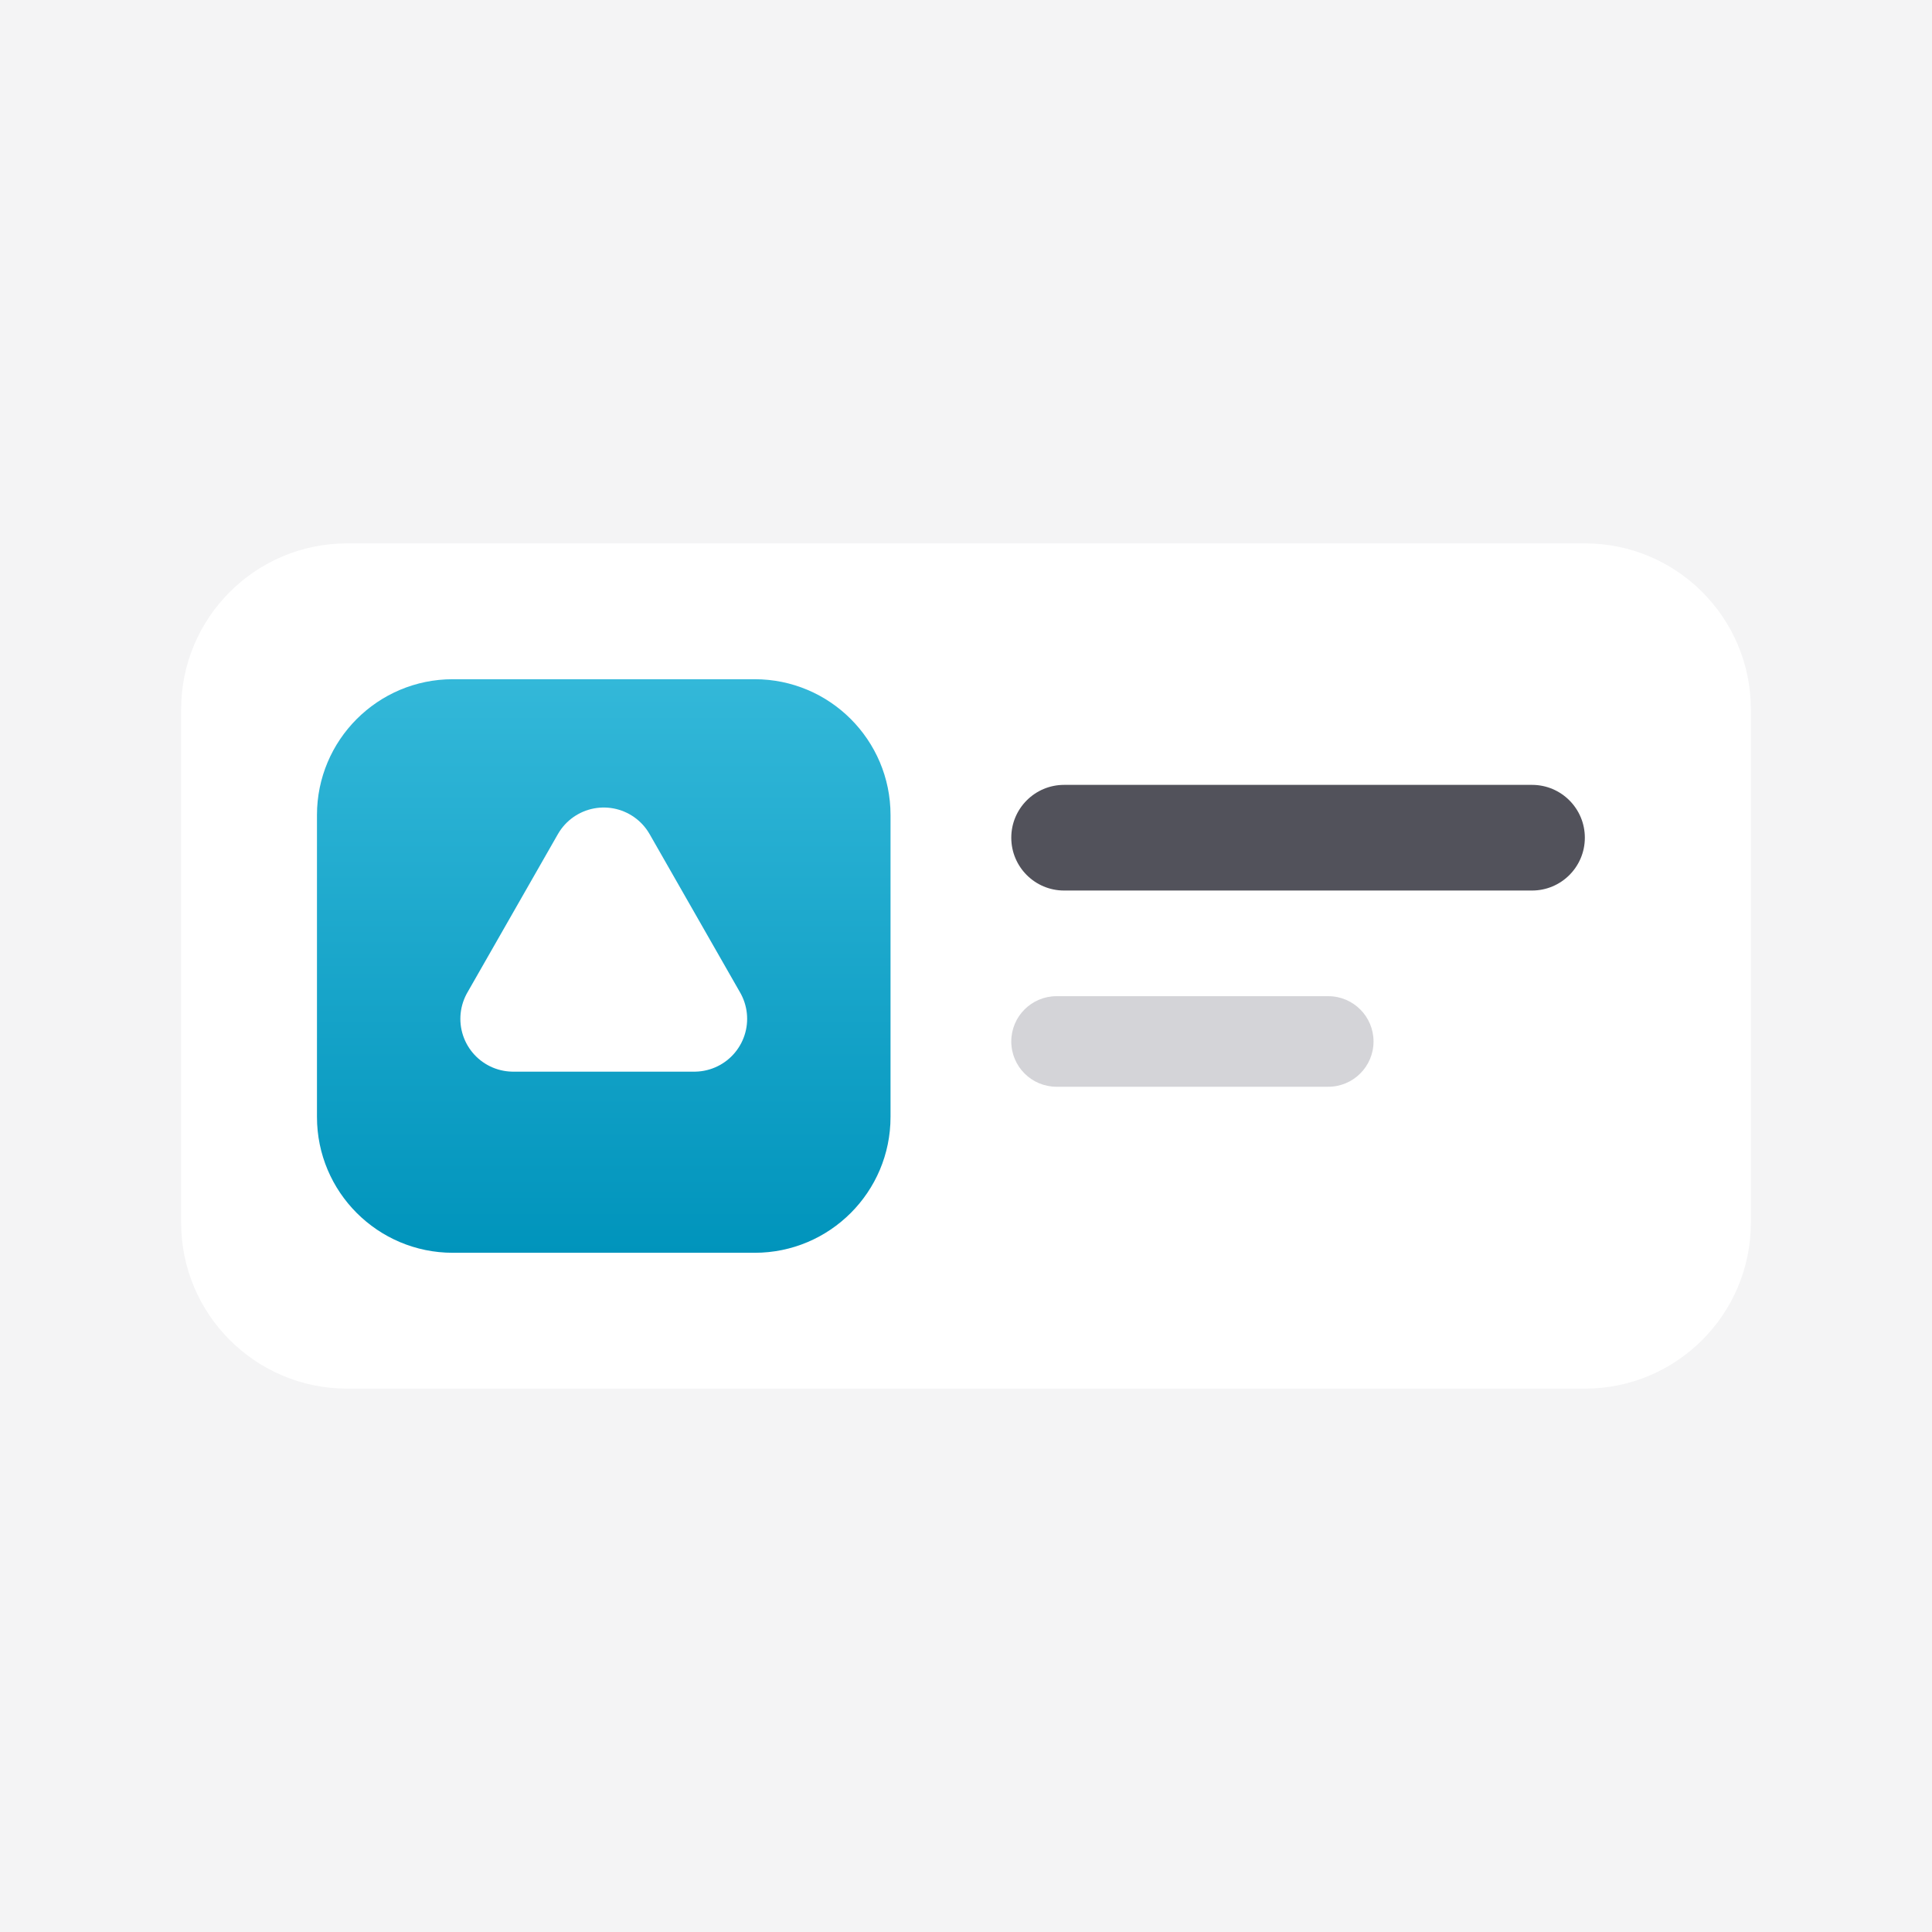
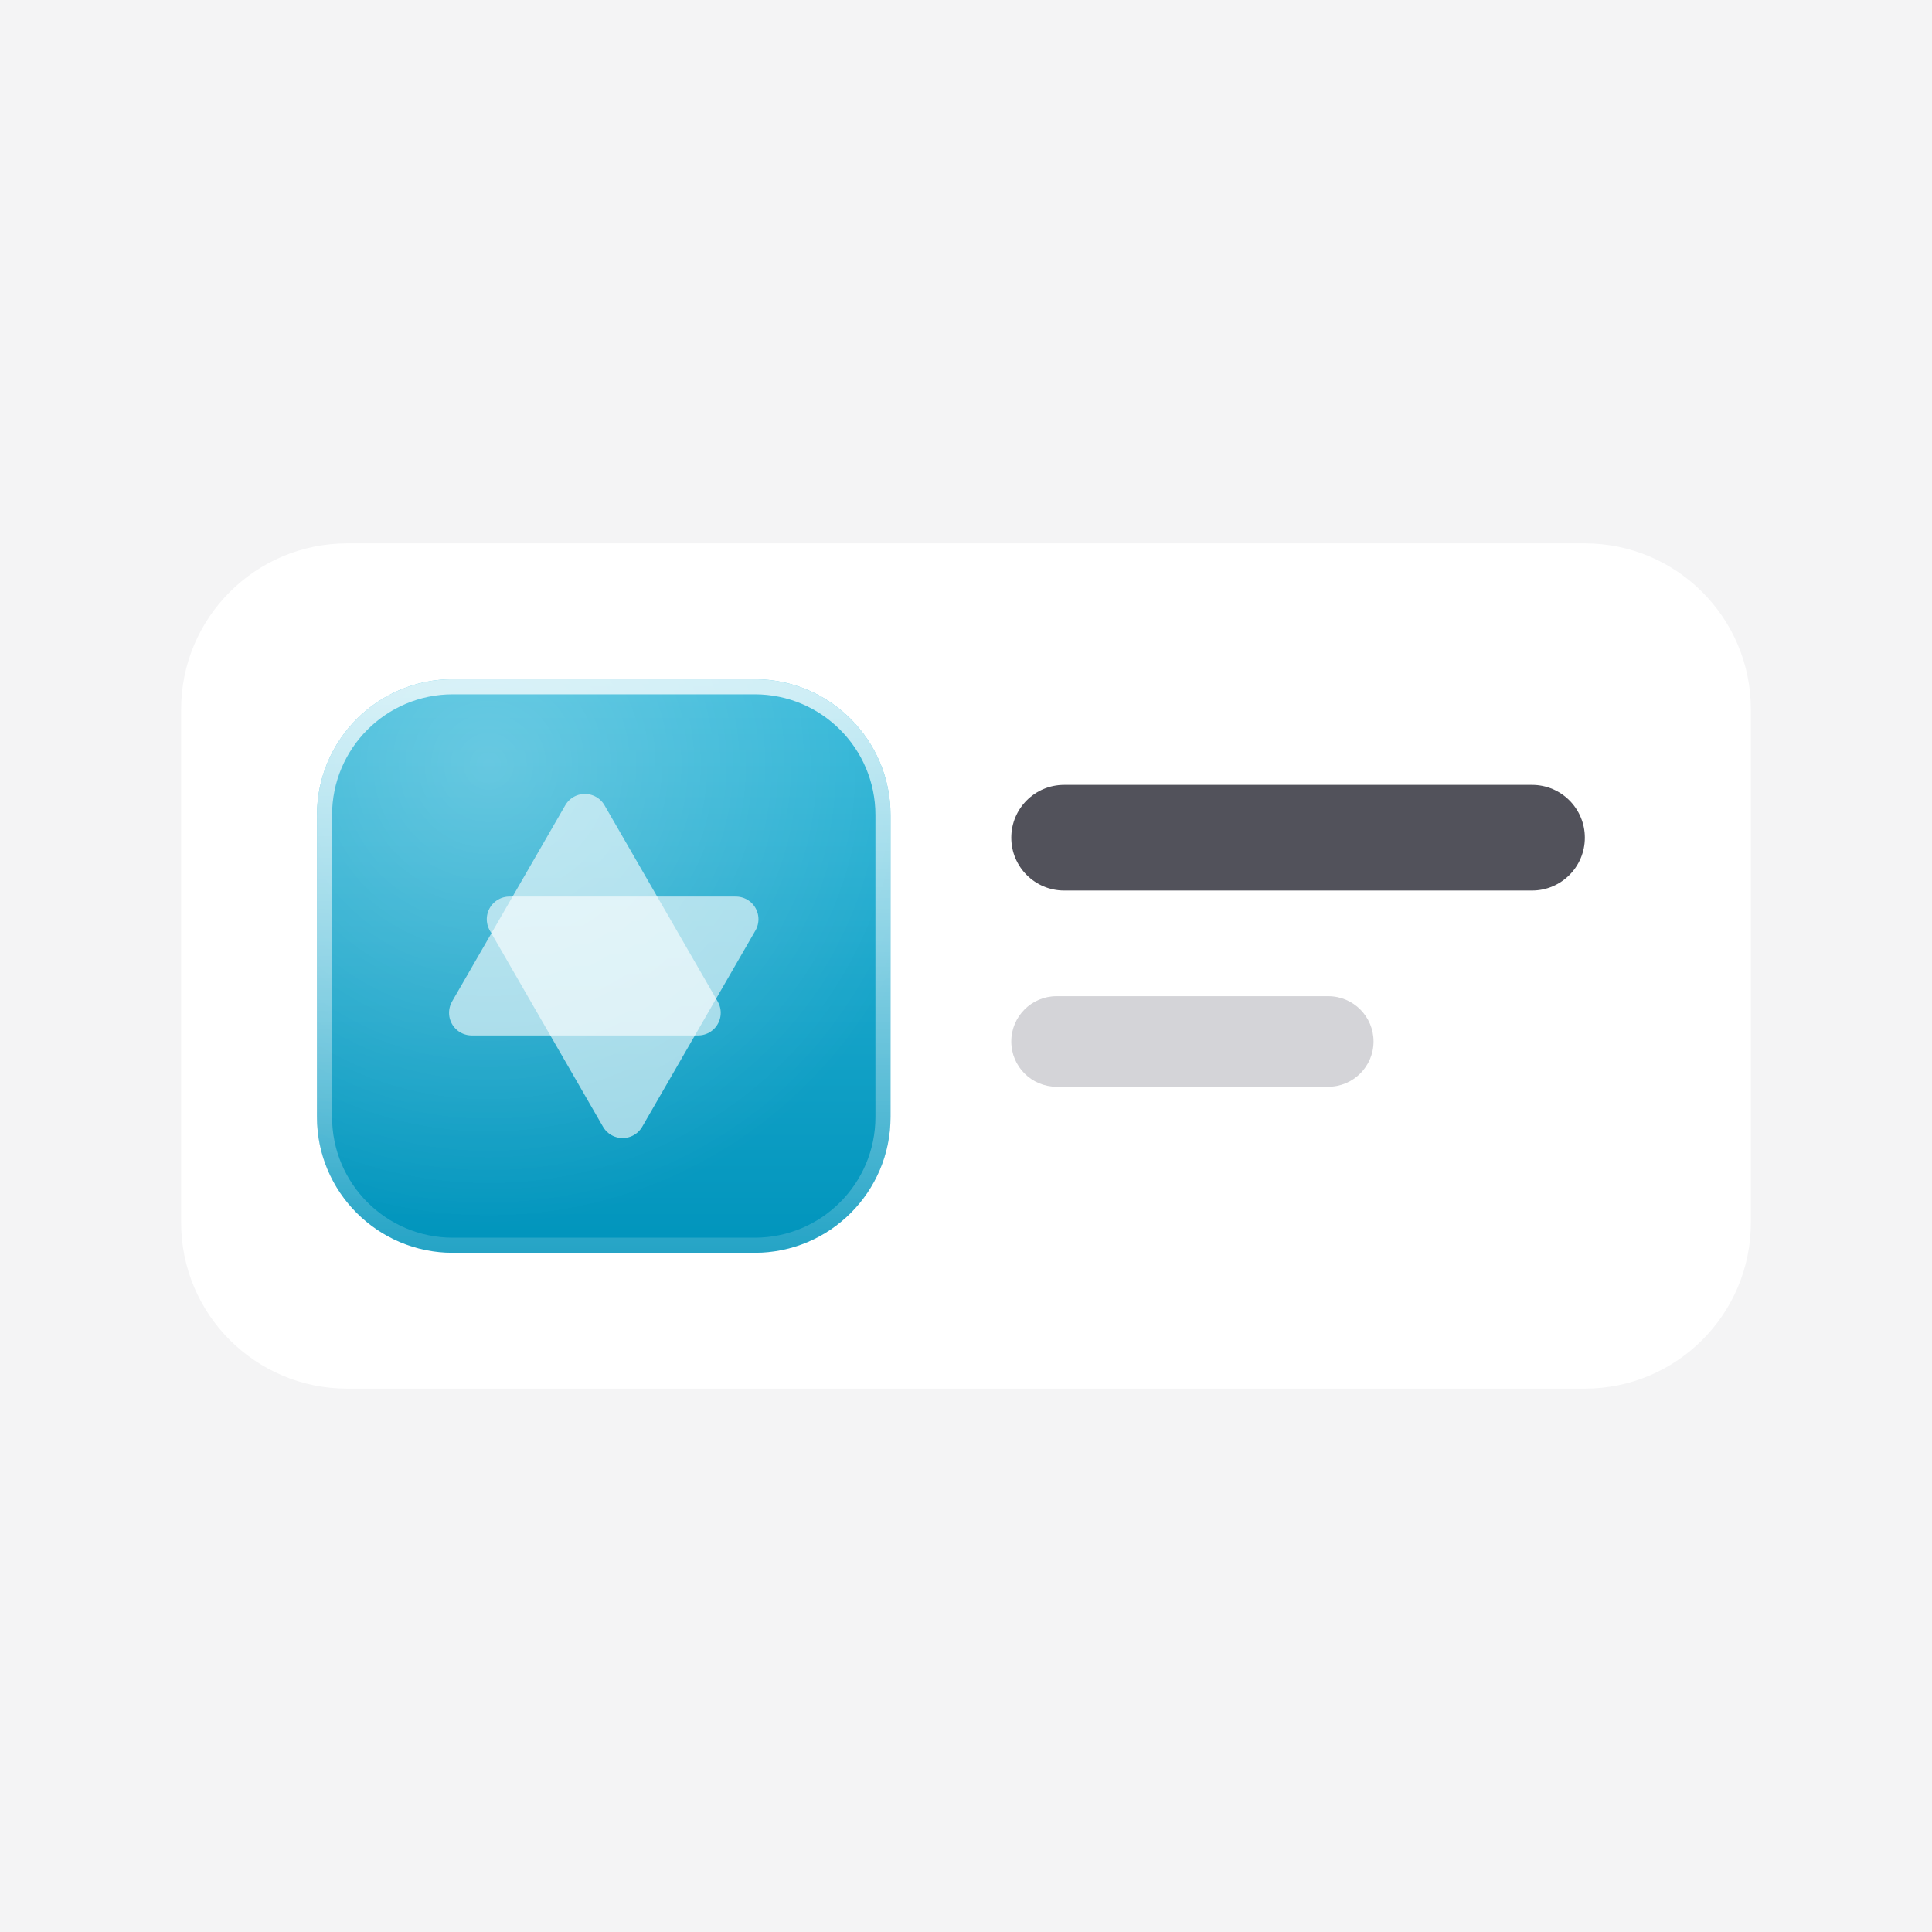
<svg xmlns="http://www.w3.org/2000/svg" viewBox="0 0 256 256" width="256" height="256">
  <defs>
    <linearGradient id="app" x1="0" y1="0" x2="0" y2="1">
      <stop offset="0" stop-color="#33b8d9" />
      <stop offset="1" stop-color="#0094bc" />
    </linearGradient>
+     <linearGradient id="rim" x1="0" y1="0" x2="0" y2="1">
+       <stop offset="0" stop-color="#fff" stop-opacity=".75" />
+       <stop offset="1" stop-color="#fff" stop-opacity=".15" />
+     </linearGradient>
+     <radialGradient id="sheen" cx=".3" cy=".15" r=".8">
+       <stop offset="0" stop-color="#fff" stop-opacity=".28" />
+       <stop offset="1" stop-color="#fff" stop-opacity="0" />
+     </radialGradient>
  </defs>
  <rect width="256" height="256" fill="#f4f4f5" />
  <rect x="24" y="72" width="208" height="112" rx="22" fill="#fff" />
  <rect x="42" y="90" width="76" height="76" rx="18" fill="url(#app)" />
-   <path d="M80 114L92 135L68 135Z" fill="#fff" stroke="#fff" stroke-width="14" stroke-linejoin="round" />
+   <rect x="42" y="90" width="76" height="76" rx="18" fill="url(#sheen)" />
+   <rect x="43" y="91" width="74" height="74" rx="17" fill="none" stroke="url(#rim)" stroke-width="2" />
+   <g opacity=".6">
+     <path d="M77.5 108.2L92.5 134.2L62.5 134.2Z" fill="#fff" stroke="#fff" stroke-width="6" stroke-linejoin="round" />
+   </g>
+   <g opacity=".6">
+     <path d="M82.5 147.8L97.5 121.8L67.5 121.8Z" fill="#fff" stroke="#fff" stroke-width="6" stroke-linejoin="round" />
+   </g>
  <rect x="134" y="104" width="76" height="14" rx="7" fill="#52525b" />
  <rect x="134" y="132" width="48" height="12" rx="6" fill="#d4d4d8" />
</svg>
